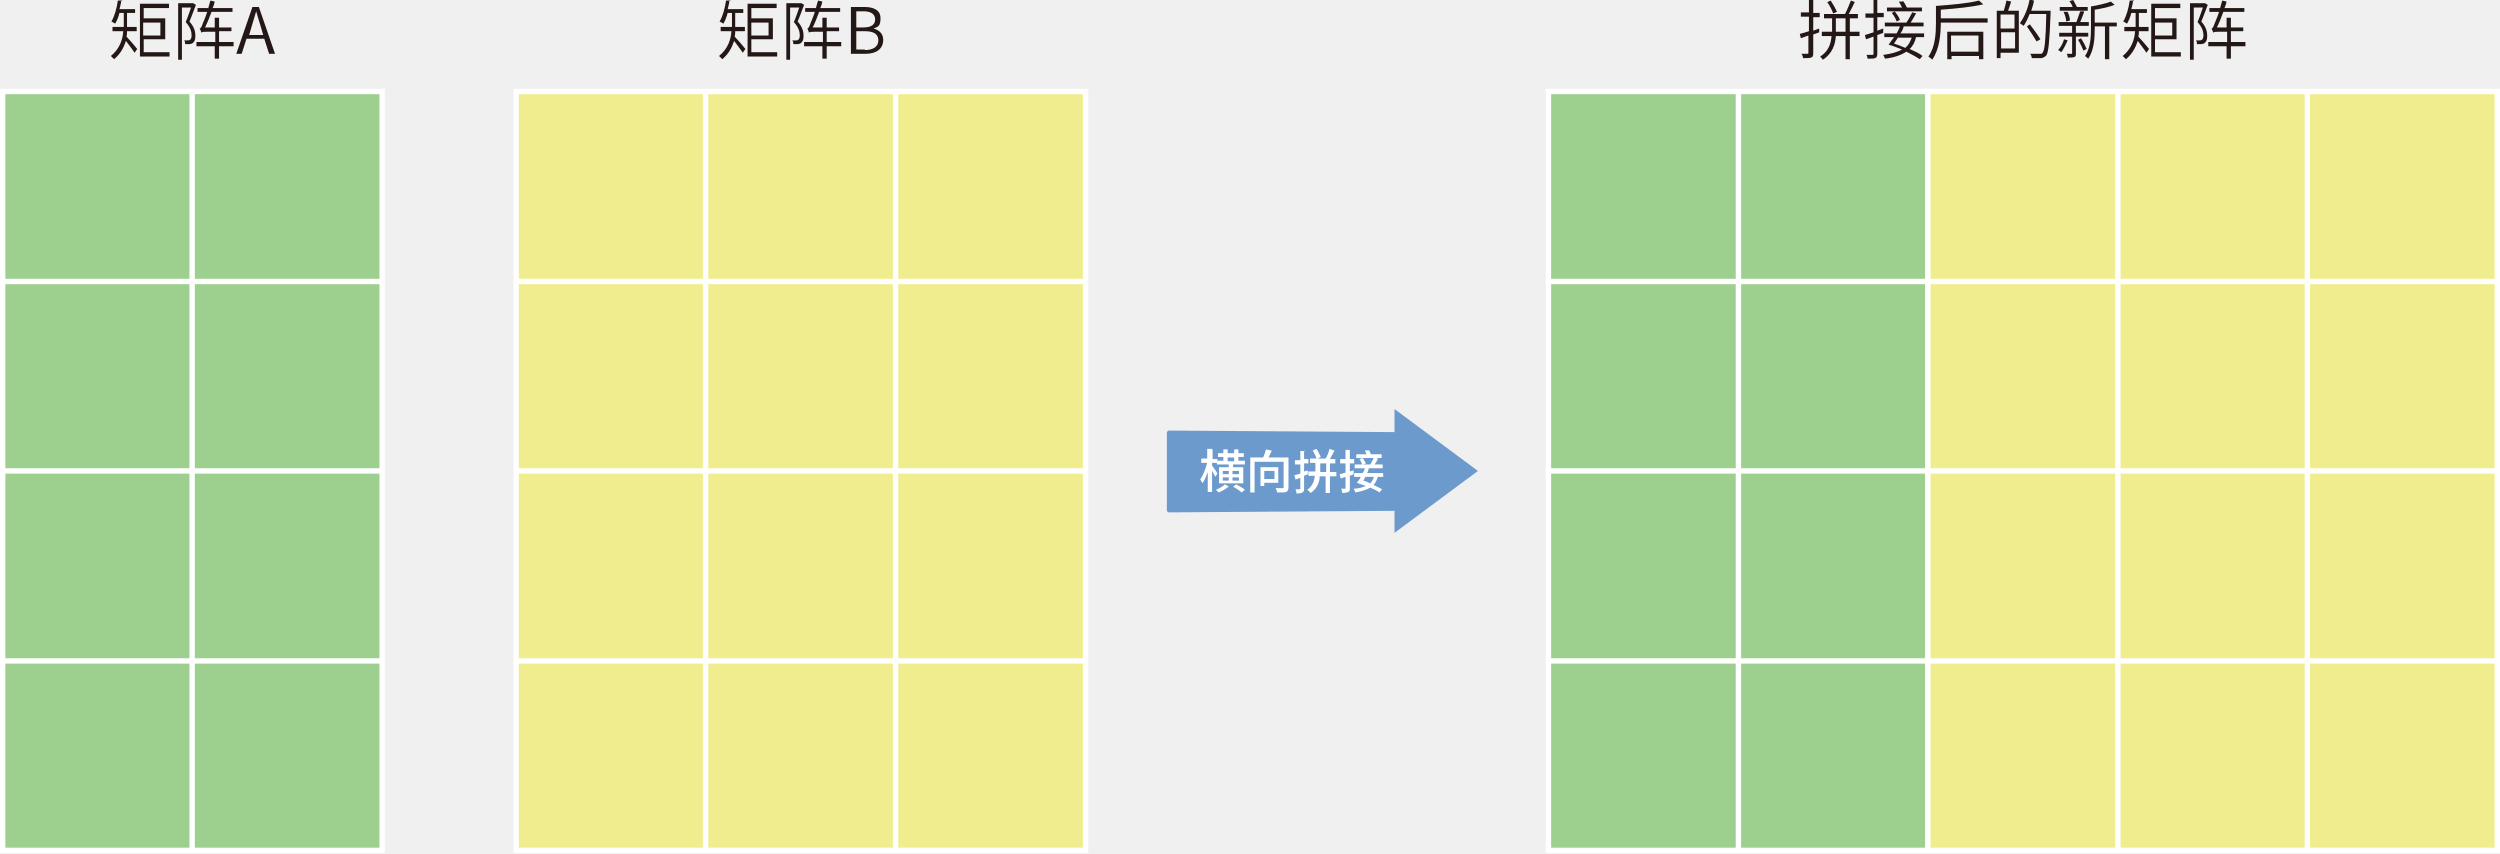
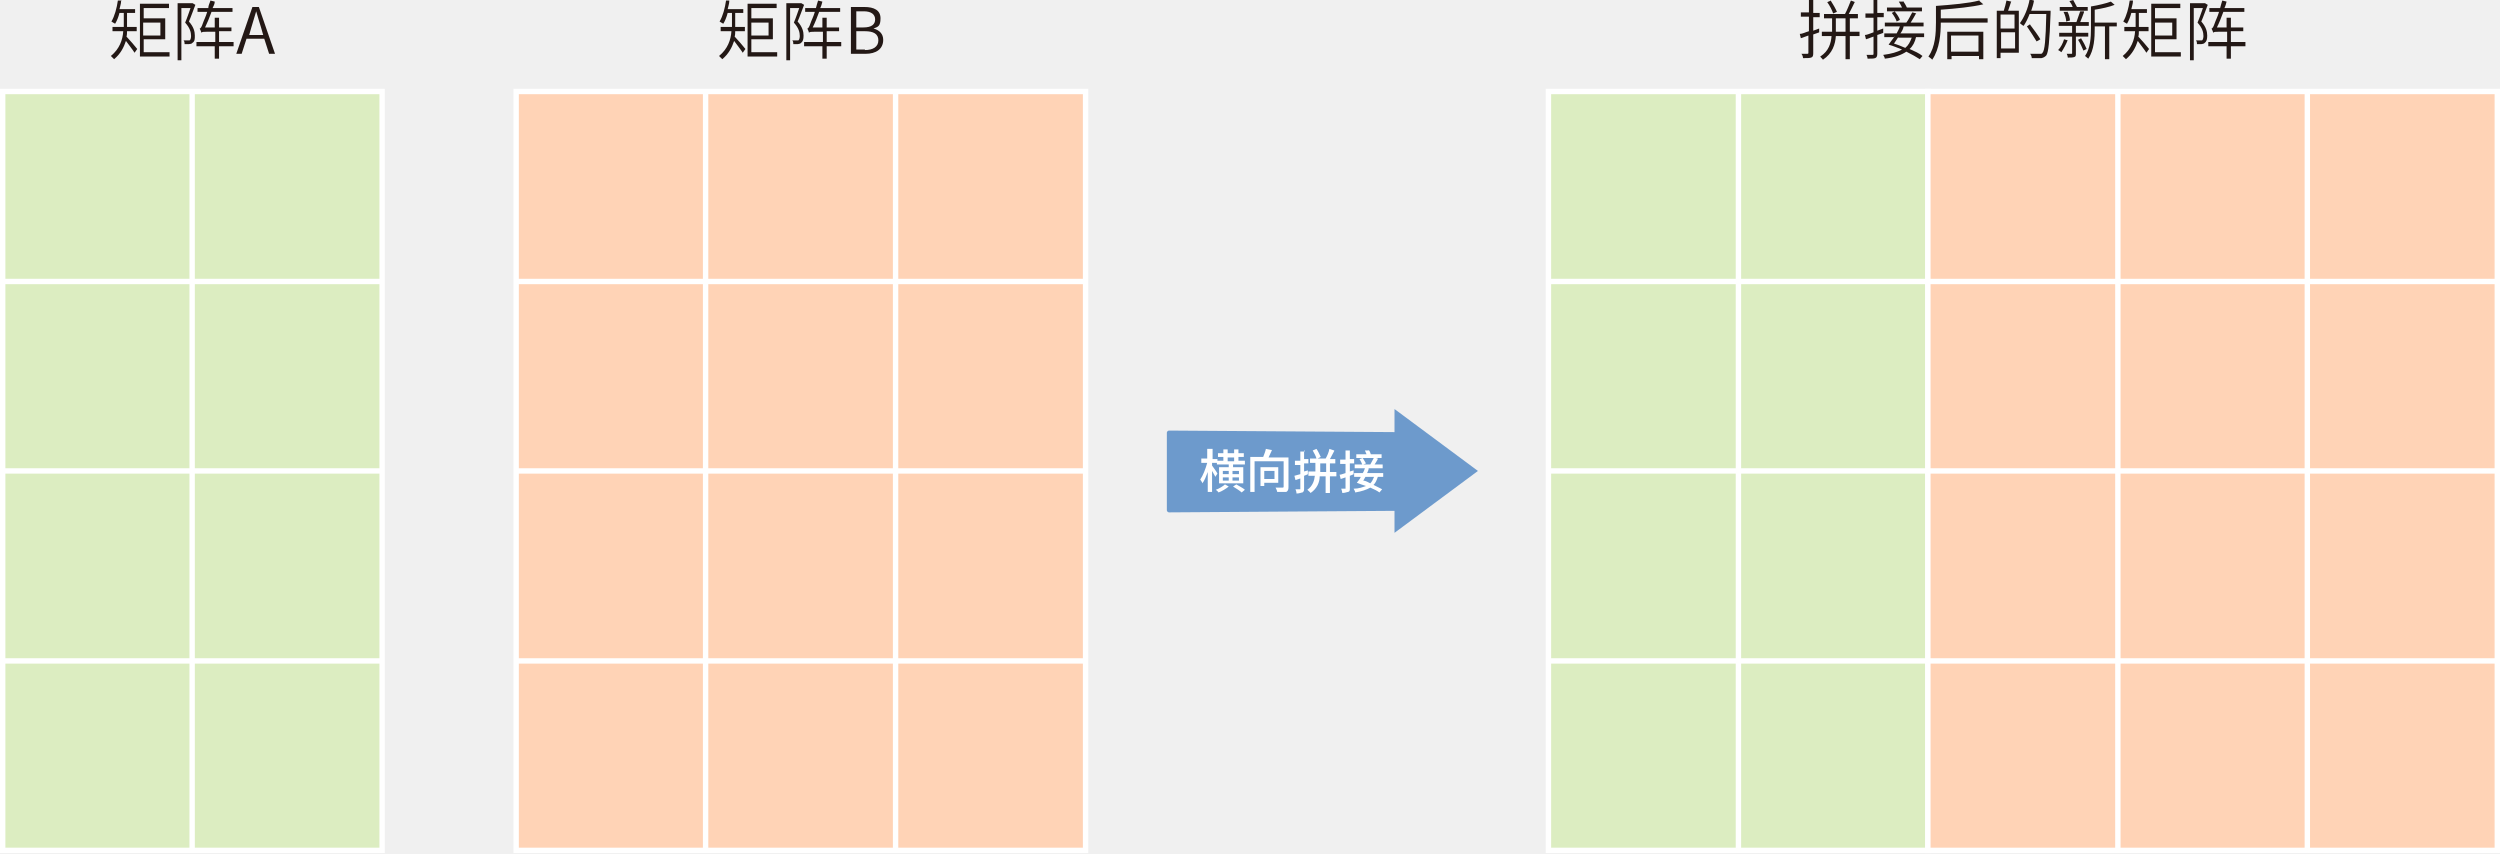
<svg xmlns="http://www.w3.org/2000/svg" id="_图层_1" version="1.1" viewBox="0 0 464.5 158.5">
  <defs>
    <style>
      .st0 {
        fill: #231815;
      }

      .st1 {
-         fill: #9dcf8e;
+         fill: #fff;
      }

-       .st1, .st2, .st3 {
+       .st2 {
+         fill: #6d9acc;
+       }
+ 
+       .st3 {
+         fill: #ffd3b6;
+       }
+ 
+       .st3, .st4 {
        stroke: #fff;
        stroke-miterlimit: 10;
      }

      .st4 {
-         fill: #fff;
-       }
- 
-       .st2 {
-         fill: none;
-       }
- 
-       .st5 {
-         fill: #6d9acc;
-       }
- 
-       .st3 {
-         fill: #efed8d;
+         fill: #dcedc1;
      }
    </style>
  </defs>
  <g>
-     <g>
-       <rect class="st1" x=".5" y="17" width="70.5" height="141" />
-       <line class="st2" x1=".5" y1="122.8" x2="71" y2="122.8" />
-       <line class="st2" x1=".5" y1="87.5" x2="71" y2="87.5" />
-       <line class="st2" x1=".5" y1="52.3" x2="71" y2="52.3" />
-       <line class="st2" x1="35.7" y1="17" x2="35.7" y2="158" />
-     </g>
-     <g>
-       <path class="st0" d="M22.5.2c0,.5-.2,1-.3,1.5h2.9v.7h-1.5v2.6h1.8v.8h-1.8c0,.3,0,.7-.1,1,.4.4,1.7,1.9,2,2.3l-.5.7c-.3-.5-1.1-1.5-1.6-2.2-.4,1.2-1,2.4-2.2,3.4-.1-.1-.4-.4-.6-.6,1.6-1.3,2.2-3,2.3-4.6h-2v-.8h2.1v-2.6h-.8c-.2.8-.5,1.5-.8,2-.1-.1-.5-.3-.7-.4.6-1,1-2.5,1.2-3.9h.8c0,.1,0,.1,0,.1ZM31.2,1.5h-4.5v1.9h4v3.9h-4v2.4h4.8v.8h-5.5V.7h5.4v.8h0ZM26.6,6.6h3.2v-2.4h-3.2v2.4Z" />
-       <path class="st0" d="M35.8.6h.1s.5.3.5.3c-.4,1-.8,2.2-1.2,3.1.9,1,1.1,1.9,1.1,2.6s-.1,1.1-.5,1.4c-.1.1-.4.2-.6.2s-.6,0-.8,0c0-.2,0-.5-.2-.7.3,0,.5,0,.7,0,.1,0,.3,0,.4-.1.2-.1.3-.5.3-.8,0-.7-.2-1.5-1.1-2.5.4-.9.7-1.9,1-2.7h-1.7v9.7h-.7V.6h2.7,0ZM40,7.9v-2h-1.6c-.5,0-.9,0-1,.2,0-.2-.2-.6-.3-.8.2,0,.4-.4.6-1,.1-.3.5-1.1.8-2.1h-1.8v-.7h2c.1-.5.3-1,.4-1.4l.8.2c-.1.4-.2.8-.4,1.2h3.7v.7h-3.9c-.4,1.1-.8,2.1-1.2,2.9h1.8v-1.8h.8v1.8h2.3v.7h-2.3v2h2.7v.8h-2.7v2.3h-.8v-2.3h-3.4v-.8h3.4,0Z" />
-       <path class="st0" d="M47,1.3h1.1l3,8.7h-1.1l-.9-2.8h-3.3l-.9,2.8h-1l3-8.7h0ZM48.9,6.5l-.4-1.4c-.3-1-.6-1.9-.9-3h0c-.3,1-.6,2-.9,3l-.4,1.4h2.8,0Z" />
-     </g>
+     <rect class="st4" x=".5" y="17" width="70.5" height="141" />
+     <line class="st4" x1=".5" y1="122.8" x2="71" y2="122.8" />
+     <line class="st4" x1=".5" y1="87.5" x2="71" y2="87.5" />
+     <line class="st4" x1=".5" y1="52.3" x2="71" y2="52.3" />
+     <line class="st4" x1="35.7" y1="17" x2="35.7" y2="158" />
  </g>
  <g>
-     <g>
-       <rect class="st3" x="95.9" y="17" width="105.8" height="141" />
-       <line class="st2" x1="95.9" y1="122.8" x2="201.7" y2="122.8" />
-       <line class="st2" x1="95.9" y1="87.5" x2="201.7" y2="87.5" />
-       <line class="st2" x1="95.9" y1="52.3" x2="201.7" y2="52.3" />
-       <line class="st2" x1="166.4" y1="17" x2="166.4" y2="158" />
-       <line class="st2" x1="131.1" y1="17" x2="131.1" y2="158" />
-     </g>
-     <g>
-       <path class="st0" d="M135.5.2c0,.5-.2,1-.3,1.5h2.9v.7h-1.5v2.6h1.8v.8h-1.8c0,.3,0,.7-.1,1,.4.4,1.7,1.9,2,2.3l-.5.7c-.3-.5-1.1-1.5-1.6-2.2-.4,1.2-1,2.4-2.2,3.4-.1-.1-.4-.4-.6-.6,1.6-1.3,2.2-3,2.3-4.6h-2v-.8h2.1v-2.6h-.8c-.2.8-.5,1.5-.8,2-.1-.1-.5-.3-.7-.4.6-1,1-2.5,1.2-3.9h.8c0,.1,0,.1,0,.1ZM144.1,1.5h-4.5v1.9h4v3.9h-4v2.4h4.8v.8h-5.5V.7h5.4v.8h0ZM139.6,6.6h3.2v-2.4h-3.2v2.4Z" />
-       <path class="st0" d="M148.8.6h.1s.5.3.5.3c-.4,1-.8,2.2-1.2,3.1.9,1,1.1,1.9,1.1,2.6s-.1,1.1-.5,1.4c-.1.1-.4.2-.6.2s-.6,0-.8,0c0-.2,0-.5-.2-.7.3,0,.5,0,.7,0,.1,0,.3,0,.4-.1.2-.1.3-.5.3-.8,0-.7-.2-1.5-1.1-2.5.4-.9.7-1.9,1-2.7h-1.7v9.7h-.7V.6h2.7,0ZM152.9,7.9v-2h-1.6c-.5,0-.9,0-1,.2,0-.2-.2-.6-.3-.8.2,0,.4-.4.6-1,.1-.3.5-1.1.8-2.1h-1.8v-.7h2c.1-.5.3-1,.4-1.4l.8.2c-.1.4-.2.8-.4,1.2h3.7v.7h-3.9c-.4,1.1-.8,2.1-1.2,2.9h1.8v-1.8h.8v1.8h2.3v.7h-2.3v2h2.7v.8h-2.7v2.3h-.8v-2.3h-3.4v-.8h3.4,0Z" />
-       <path class="st0" d="M158.1,1.3h2.5c1.8,0,3,.6,3,2.1s-.5,1.6-1.3,1.9h0c1.1.3,1.8,1,1.8,2.1,0,1.7-1.3,2.6-3.3,2.6h-2.7V1.3h0ZM160.4,5.1c1.6,0,2.2-.6,2.2-1.5s-.7-1.5-2.1-1.5h-1.4v3h1.4,0ZM160.7,9.3c1.5,0,2.5-.6,2.5-1.8s-.9-1.7-2.5-1.7h-1.6v3.4h1.6Z" />
-     </g>
+     <path class="st0" d="M22.5.2c0,.5-.2,1-.3,1.5h2.9v.7h-1.5v2.6h1.8v.8h-1.8c0,.3,0,.7-.1,1,.4.4,1.7,1.9,2,2.3l-.5.7c-.3-.5-1.1-1.5-1.6-2.2-.4,1.2-1,2.4-2.2,3.4l-.6-.6c1.6-1.3,2.2-3,2.3-4.6h-2v-.8h2.1v-2.6h-.8c-.2.8-.5,1.5-.8,2-.1,0-.5-.3-.7-.4.6-1,1-2.5,1.2-3.9h.8s-.2,0-.2.1ZM31.2,1.5h-4.5v1.9h4v3.9h-4v2.4h4.8v.8h-5.5V.7h5.4v.8s-.2,0-.2,0ZM26.6,6.6h3.2v-2.4h-3.2v2.4Z" />
+     <path class="st0" d="M35.8.6h0l.5.3c-.4,1-.8,2.2-1.2,3.1.9,1,1.1,1.9,1.1,2.6s0,1.1-.5,1.4c0,.1-.4.2-.6.2h-.8c0-.2,0-.5-.2-.7h1.1c.2,0,.3-.5.3-.8,0-.7-.2-1.5-1.1-2.5.4-.9.7-1.9,1-2.7h-1.7v9.7h-.7V.6h2.8ZM40,7.9v-2h-1.6c-.5,0-.9,0-1,.2,0-.2-.2-.6-.3-.8.2,0,.4-.4.6-1s.5-1.1.8-2.1h-1.8v-.7h2c0-.5.3-1,.4-1.4l.8.2c0,.4-.2.8-.4,1.2h3.7v.7h-3.9c-.4,1.1-.8,2.1-1.2,2.9h1.8v-1.8h.8v1.8h2.3v.7h-2.3v2h2.7v.8h-2.7v2.3h-.8v-2.3h-3.4v-.8h3.5Z" />
+     <path class="st0" d="M47,1.3h1.1l3,8.7h-1.1l-.9-2.8h-3.3l-.9,2.8h-1l3-8.7s0,0,.1,0ZM48.9,6.5l-.4-1.4c-.3-1-.6-1.9-.9-3h0c-.3,1-.6,2-.9,3l-.4,1.4h2.8s-.2,0-.2,0Z" />
  </g>
  <g>
-     <g>
-       <g>
-         <rect class="st1" x="287.7" y="17" width="70.5" height="141" />
-         <line class="st2" x1="287.7" y1="122.8" x2="358.2" y2="122.8" />
-         <line class="st2" x1="287.7" y1="87.5" x2="358.2" y2="87.5" />
-         <line class="st2" x1="287.7" y1="52.3" x2="358.2" y2="52.3" />
-         <line class="st2" x1="323" y1="17" x2="323" y2="158" />
-       </g>
-       <g>
-         <rect class="st3" x="358.2" y="17" width="105.8" height="141" />
-         <line class="st2" x1="358.2" y1="122.8" x2="464" y2="122.8" />
-         <line class="st2" x1="358.2" y1="87.5" x2="464" y2="87.5" />
-         <line class="st2" x1="358.2" y1="52.3" x2="464" y2="52.3" />
-         <line class="st2" x1="428.7" y1="17" x2="428.7" y2="158" />
-         <line class="st2" x1="393.5" y1="17" x2="393.5" y2="158" />
-       </g>
-     </g>
-     <g>
-       <path class="st0" d="M336.9,0v2.4h1.2v.8h-1.2v2.5l1.1-.4v.7c.1,0-1.1.4-1.1.4v3.5c0,.5-.1.7-.4.8-.3.1-.7.1-1.5.1,0-.2-.1-.6-.3-.8h1.1c.1,0,.2,0,.2-.2v-3.2l-1.4.5-.2-.8c.5-.1,1-.3,1.7-.5v-2.7h-1.5v-.8h1.5V0h.8ZM344.6.4c-.3.7-.8,1.6-1.1,2.2h1.7v.8h-1.5v2.5h1.8v.8h-1.8v4.3h-.8v-4.3h-1.8c-.1,1.5-.6,3.2-2.4,4.4-.1-.2-.4-.4-.5-.6,1.6-1,2-2.5,2.1-3.8h-1.8v-.8h1.9v-2.5h-1.5v-.8h3.9c.4-.7.8-1.8,1.1-2.5l.8.3h0ZM340.2.2c.4.6.9,1.5,1.1,2l-.7.3c-.2-.6-.6-1.4-1.1-2.1l.7-.3h0ZM341.1,3.4v2.5h1.8v-2.5h-1.8Z" />
-       <path class="st0" d="M348.8,0v2.4h1.2v.8h-1.2v2.5l1.1-.4v.8c.1,0-1.1.4-1.1.4v3.5c0,.4-.1.7-.4.8-.3.1-.7.1-1.4.1,0-.2-.1-.5-.2-.7.5,0,.9,0,1.1,0,.1,0,.2,0,.2-.2v-3.2l-1.4.5-.2-.8c.4-.1,1-.3,1.6-.5v-2.7h-1.5v-.8h1.5V0h.7,0ZM351.9,6.9h-1.8v-.7h2.3c.2-.4.5-.9.6-1.3h.7c-.1.5-.3.9-.6,1.3h4.4v.7h-1.5c-.2.9-.6,1.7-1.2,2.2.9.4,1.8.8,2.4,1.3l-.5.6c-.6-.4-1.5-.9-2.5-1.4-.9.6-2.2,1.1-4,1.3,0-.2-.2-.5-.3-.7,1.5-.2,2.6-.5,3.5-1-.8-.3-1.7-.7-2.5-.9.3-.4.7-1,1.1-1.5h0ZM356,2.5c-.3.6-.7,1.2-1,1.7h2.4v.7h-7.2v-.7h4c.4-.5.8-1.4,1.1-1.9l.8.2h0ZM353.6.2c.3.4.5.8.7,1.2h2.8v.7h-6.5v-.7h2.8c-.2-.4-.4-.8-.6-1.1h.7c0-.1,0-.1,0-.1ZM352.1,2.2c.4.5.8,1.1.9,1.5l-.6.3c-.1-.4-.5-1.1-.9-1.6l.6-.3ZM352.7,6.9c-.3.4-.5.8-.8,1.2.7.2,1.4.5,2.1.8.6-.5.9-1.1,1.2-1.9h-2.5,0Z" />
-       <path class="st0" d="M367.8.2l.7.6c-2.1.5-5.1.8-7.9,1v1.6h8.7v.8h-8.7c0,2-.2,4.9-1.6,6.9-.1-.2-.5-.4-.7-.6,1.3-1.8,1.4-4.4,1.4-6.3V1.1c2.8-.2,6.2-.5,8-1h0ZM368.5,5.9v5.1h-.8v-.6h-5.1v.6h-.8v-5.1h6.7ZM367.6,9.6v-3h-5.1v3h5.1Z" />
-       <path class="st0" d="M373.7.2c-.2.6-.4,1.3-.6,1.8h2v7.8h-3.4v1h-.7V2h1.3c.2-.6.4-1.4.5-1.9l.9.2h0ZM371.7,5.3h2.6v-2.6h-2.6v2.6ZM374.4,9v-3h-2.6v3h2.6ZM377.9.2c-.1.6-.3,1.2-.5,1.8h3.6v.4c-.2,5.5-.4,7.3-.8,7.9-.3.3-.5.4-.9.5-.4,0-1.1,0-1.8,0,0-.2-.1-.6-.3-.8.8,0,1.5,0,1.8,0s.4,0,.5-.2c.4-.4.6-2.3.7-7.2h-3.1c-.3.8-.7,1.6-1.1,2.2-.1-.1-.5-.3-.7-.5.8-1.1,1.5-2.7,1.8-4.4l.8.2h0ZM377.2,4.6c.7.9,1.5,2,1.9,2.7l-.7.4c-.4-.7-1.2-1.9-1.8-2.8l.6-.4h0Z" />
-       <path class="st0" d="M384.2,7.4c-.3.8-.8,1.7-1.2,2.3-.1-.1-.4-.3-.6-.4.5-.5.9-1.3,1.1-2l.7.2h0ZM387.2,2.3c-.2.6-.5,1.3-.7,1.8h1.6v.7h-2.4v1.3h2.3v.7h-2.3v3.1c0,.4,0,.6-.3.7-.3.1-.7.1-1.2.1,0-.2-.1-.5-.2-.7h.9c.1,0,.1,0,.1-.1v-3.1h-2.4v-.7h2.4v-1.3h-2.5v-.7h3.3c.2-.6.5-1.4.7-2h.7v.2ZM385.2,0c.2.4.5.9.7,1.3h2v.7h-5.2v-.7h2.4c-.1-.4-.4-.8-.6-1.1l.7-.2ZM384.1,2.1c.3.5.5,1.3.5,1.7l-.7.2c0-.5-.2-1.2-.5-1.8h.7ZM386.7,7.2c.4.6.8,1.4,1,1.9l-.6.3c-.2-.5-.6-1.4-1-2l.6-.3h0ZM392.2.3l.7.6c-1,.4-2.4.7-3.7.9v2.4h4.1v.7h-1.4v6.1h-.8v-6.1h-1.9v.4c0,1.7-.1,4-1.2,5.6-.1-.1-.5-.4-.6-.5,1-1.4,1.1-3.5,1.1-5.1V1.2c1.3-.2,2.9-.6,3.7-.9h0Z" />
-       <path class="st0" d="M396.3.2c0,.5-.2,1-.3,1.5h2.9v.7h-1.5v2.6h1.8v.8h-1.8c0,.3,0,.7-.1,1,.4.4,1.7,1.9,2,2.3l-.5.7c-.3-.5-1.1-1.5-1.6-2.2-.4,1.2-1,2.4-2.2,3.4-.1-.1-.4-.4-.6-.6,1.6-1.3,2.2-3,2.3-4.6h-2v-.8h2.1v-2.6h-.8c-.2.8-.5,1.5-.8,2-.1-.1-.5-.3-.7-.4.6-1,1-2.5,1.2-3.9h.8c0,.1,0,.1,0,.1ZM404.9,1.5h-4.5v1.9h4v3.9h-4v2.4h4.8v.8h-5.5V.7h5.4v.8h0ZM400.4,6.6h3.2v-2.4h-3.2v2.4Z" />
-       <path class="st0" d="M409.6.6h.1s.5.3.5.3c-.4,1-.8,2.2-1.2,3.1.9,1,1.1,1.9,1.1,2.6s-.1,1.1-.5,1.4c-.1.1-.4.2-.6.2s-.6,0-.8,0c0-.2,0-.5-.2-.7.3,0,.5,0,.7,0,.1,0,.3,0,.4-.1.2-.1.3-.5.3-.8,0-.7-.2-1.5-1.1-2.5.4-.9.7-1.9,1-2.7h-1.7v9.7h-.7V.6h2.7,0ZM413.8,7.9v-2h-1.6c-.5,0-.9,0-1,.2,0-.2-.2-.6-.3-.8.2,0,.4-.4.6-1,.1-.3.5-1.1.8-2.1h-1.8v-.7h2c.1-.5.3-1,.4-1.4l.8.2c-.1.4-.2.8-.4,1.2h3.7v.7h-3.9c-.4,1.1-.8,2.1-1.2,2.9h1.8v-1.8h.8v1.8h2.3v.7h-2.3v2h2.7v.8h-2.7v2.3h-.8v-2.3h-3.4v-.8h3.4,0Z" />
-     </g>
+     <rect class="st3" x="95.9" y="17" width="105.8" height="141" />
+     <line class="st3" x1="95.9" y1="122.8" x2="201.7" y2="122.8" />
+     <line class="st3" x1="95.9" y1="87.5" x2="201.7" y2="87.5" />
+     <line class="st3" x1="95.9" y1="52.3" x2="201.7" y2="52.3" />
+     <line class="st3" x1="166.4" y1="17" x2="166.4" y2="158" />
+     <line class="st3" x1="131.1" y1="17" x2="131.1" y2="158" />
  </g>
-   <path class="st5" d="M261.1,94.9l-43.9.3c-.2,0-.4-.2-.4-.4v-14.4c0-.2.2-.4.4-.4l43.9.3c.2,0,.4.2.4.4v13.9c0,.2-.2.4-.4.4h0Z" />
-   <polygon class="st5" points="274.6 87.5 259.1 99 259.1 76 274.6 87.5" />
  <g>
-     <path class="st4" d="M225.3,83.5v1.8h.9v.3h1.1v-.7h-1v-.7h1v-.7h.8v.7h1.2v-.7h.8v.7h1v.7h-1v.7h1.2v.7h-2.2v.5h1.9v3h-4.5v-3h1.8v-.5h-2.2v-.3h-.9v.5c.2.3.9,1.2,1,1.5l-.4.6c-.1-.3-.4-.7-.6-1.1v3.9h-.8v-3.7c-.3.8-.6,1.6-1,2.1,0-.2-.3-.5-.4-.7.5-.7,1-2,1.3-3.1h-1.1v-.8h1.1v-1.8h.8ZM228.3,90.4c-.5.4-1.3.9-1.9,1.1-.1-.2-.4-.4-.5-.5.6-.2,1.4-.7,1.7-1l.7.4ZM227.2,88.1h1.1v-.6h-1.1v.6ZM227.2,89.3h1.1v-.6h-1.1v.6ZM229.3,85.7v-.7h-1.2v.7h1.2ZM229,88.1h1.2v-.6h-1.2v.6ZM229,89.3h1.2v-.6h-1.2v.6ZM229.7,90c.5.3,1.3.7,1.6,1l-.6.5c-.3-.3-1.1-.8-1.6-1.1l.6-.4Z" />
-     <path class="st4" d="M236.3,83.7c-.2.4-.4.9-.6,1.3h3.7v5.5c0,.5-.1.7-.4.9-.3.1-.9.1-1.7.1,0-.2-.2-.6-.3-.8.6,0,1.2,0,1.3,0,.2,0,.2,0,.2-.2v-4.7h-5.4v5.7h-.8v-6.5h2.4c.2-.5.4-1,.5-1.5l1,.2ZM237.5,86.8v2.9h-2.6v.6h-.7v-3.5h3.4ZM234.9,89h1.9v-1.5h-1.9v1.5Z" />
-     <path class="st4" d="M242.3,83.6v1.7h.8v.8h-.8v1.5l.7-.2v.7c.1,0-.7.3-.7.3v2.3c0,.4,0,.6-.3.8-.2.1-.6.2-1.1.2,0-.2-.1-.6-.2-.8.3,0,.7,0,.8,0,.1,0,.1,0,.1-.1v-2l-.9.3-.2-.8,1.1-.3v-1.7h-1v-.8h1v-1.7h.8ZM247.9,83.8c-.3.5-.5,1-.8,1.5h1v.8h-1v1.6h1.2v.8h-1.2v3.1h-.8v-3.1h-1.1c0,1.1-.5,2.3-1.7,3.1-.1-.2-.4-.4-.6-.6,1-.7,1.3-1.7,1.4-2.6h-1.2v-.8h1.3v-1.6h-1v-.8h1.2c-.1-.4-.4-1-.7-1.5l.7-.3c.3.4.6,1.1.8,1.5l-.6.3h1.5c.3-.5.6-1.2.7-1.8l.9.3ZM245.3,86.1v1.6h1.1v-1.6h-1.1Z" />
-     <path class="st4" d="M250.8,83.6v1.7h.8v.8h-.8v1.5l.7-.2v.7c.1,0-.7.3-.7.3v2.3c0,.4,0,.6-.3.7-.2.1-.6.2-1.1.2,0-.2-.1-.5-.2-.8.3,0,.6,0,.7,0s.1,0,.1-.1v-2.1l-.9.3-.2-.8c.3,0,.7-.2,1.1-.3v-1.7h-1v-.8h1v-1.7h.7ZM252.8,88.6h-1.2v-.7h1.6c.2-.3.3-.6.4-.9h.7c0,.4-.2.6-.3.9h3v.7h-1c-.2.6-.4,1.1-.8,1.5.6.3,1.2.6,1.6.8l-.5.6c-.4-.3-1-.6-1.7-.9-.7.4-1.6.7-2.8.9,0-.2-.2-.5-.3-.7,1,0,1.7-.3,2.3-.5-.6-.2-1.2-.4-1.7-.6.2-.3.5-.6.7-1ZM256,85.3c-.2.4-.4.7-.6,1h1.5v.7h-5.2v-.7h1.4c-.1-.3-.3-.7-.5-1l.6-.2c.2.3.5.8.6,1l-.5.2h1.3c.2-.4.5-.9.7-1.3l.7.2ZM254.3,83.6c.2.2.3.5.4.8h2v.7h-4.7v-.7h1.9c-.1-.2-.2-.5-.3-.7h.8ZM253.7,88.6c-.1.2-.3.5-.4.7.4.1.9.3,1.3.5.3-.3.5-.7.7-1.2h-1.5Z" />
+     <path class="st0" d="M135.5.2c0,.5-.2,1-.3,1.5h2.9v.7h-1.5v2.6h1.8v.8h-1.8c0,.3,0,.7-.1,1,.4.4,1.7,1.9,2,2.3l-.5.7c-.3-.5-1.1-1.5-1.6-2.2-.4,1.2-1,2.4-2.2,3.4-.1-.1-.4-.4-.6-.6,1.6-1.3,2.2-3,2.3-4.6h-2v-.8h2.1v-2.6h-.8c-.2.8-.5,1.5-.8,2-.1,0-.5-.3-.7-.4.6-1,1-2.5,1.2-3.9h.8-.2q0,0,0,.1ZM144.1,1.5h-4.5v1.9h4v3.9h-4v2.4h4.8v.8h-5.5V.7h5.4v.8h-.2ZM139.6,6.6h3.2v-2.4h-3.2v2.4Z" />
+     <path class="st0" d="M148.8.6h.1l.5.3c-.4,1-.8,2.2-1.2,3.1.9,1,1.1,1.9,1.1,2.6s-.1,1.1-.5,1.4c-.1.1-.4.2-.6.2h-.8c0-.2,0-.5-.2-.7h1.1c.2,0,.3-.5.3-.8,0-.7-.2-1.5-1.1-2.5.4-.9.7-1.9,1-2.7h-1.7v9.7h-.7V.6h2.7ZM152.9,7.9v-2h-1.6c-.5,0-.9,0-1,.2,0-.2-.2-.6-.3-.8.2,0,.4-.4.6-1s.5-1.1.8-2.1h-1.8v-.7h2c.1-.5.3-1,.4-1.4l.8.2c-.1.4-.2.8-.4,1.2h3.7v.7h-3.9c-.4,1.1-.8,2.1-1.2,2.9h1.8v-1.8h.8v1.8h2.3v.7h-2.3v2h2.7v.8h-2.7v2.3h-.8v-2.3h-3.4v-.8h3.5,0Z" />
+     <path class="st0" d="M158.1,1.3h2.5c1.8,0,3,.6,3,2.1s-.5,1.6-1.3,1.9h0c1.1.3,1.8,1,1.8,2.1,0,1.7-1.3,2.6-3.3,2.6h-2.7V1.3h0ZM160.4,5.1c1.6,0,2.2-.6,2.2-1.5s-.7-1.5-2.1-1.5h-1.4v3h1.4,0ZM160.7,9.3c1.5,0,2.5-.6,2.5-1.8s-.9-1.7-2.5-1.7h-1.6v3.4h1.6Z" />
+   </g>
+   <g>
+     <rect class="st4" x="287.7" y="17" width="70.5" height="141" />
+     <line class="st4" x1="287.7" y1="122.8" x2="358.2" y2="122.8" />
+     <line class="st4" x1="287.7" y1="87.5" x2="358.2" y2="87.5" />
+     <line class="st4" x1="287.7" y1="52.3" x2="358.2" y2="52.3" />
+     <line class="st4" x1="323" y1="17" x2="323" y2="158" />
+   </g>
+   <g>
+     <rect class="st3" x="358.2" y="17" width="105.8" height="141" />
+     <line class="st3" x1="358.2" y1="122.8" x2="464" y2="122.8" />
+     <line class="st3" x1="358.2" y1="87.5" x2="464" y2="87.5" />
+     <line class="st3" x1="358.2" y1="52.3" x2="464" y2="52.3" />
+     <line class="st3" x1="428.7" y1="17" x2="428.7" y2="158" />
+     <line class="st3" x1="393.5" y1="17" x2="393.5" y2="158" />
+   </g>
+   <g>
+     <path class="st0" d="M336.9,0v2.4h1.2v.8h-1.2v2.5l1.1-.4v.7c.1,0-1.1.4-1.1.4v3.5c0,.5-.1.7-.4.8s-.7.1-1.5.1c0-.2-.1-.6-.3-.8h1.1c.1,0,.2,0,.2-.2v-3.2l-1.4.5-.2-.8c.5,0,1-.3,1.7-.5v-2.7h-1.5v-.8h1.5V0h.8,0ZM344.6.4c-.3.7-.8,1.6-1.1,2.2h1.7v.8h-1.5v2.5h1.8v.8h-1.8v4.3h-.8v-4.3h-1.8c-.1,1.5-.6,3.2-2.4,4.4-.1-.2-.4-.4-.5-.6,1.6-1,2-2.5,2.1-3.8h-1.8v-.8h1.9v-2.5h-1.5v-.8h3.9c.4-.7.8-1.8,1.1-2.5l.8.3h-.1ZM340.2.2c.4.6.9,1.5,1.1,2l-.7.3c-.2-.6-.6-1.4-1.1-2.1l.7-.3h0ZM341.1,3.4v2.5h1.8v-2.5h-1.8Z" />
+     <path class="st0" d="M348.8,0v2.4h1.2v.8h-1.2v2.5l1.1-.4v.8c.1,0-1.1.4-1.1.4v3.5c0,.4-.1.7-.4.8s-.7.1-1.4.1c0-.2-.1-.5-.2-.7h1.1c.1,0,.2,0,.2-.2v-3.2l-1.4.5-.2-.8c.4,0,1-.3,1.6-.5v-2.7h-1.5v-.8h1.5V0h.7,0ZM351.9,6.9h-1.8v-.7h2.3c.2-.4.5-.9.6-1.3h.7c-.1.5-.3.9-.6,1.3h4.4v.7h-1.5c-.2.9-.6,1.7-1.2,2.2.9.4,1.8.8,2.4,1.3l-.5.6c-.6-.4-1.5-.9-2.5-1.4-.9.6-2.2,1.1-4,1.3,0-.2-.2-.5-.3-.7,1.5-.2,2.6-.5,3.5-1-.8-.3-1.7-.7-2.5-.9.3-.4.7-1,1.1-1.5h-.1ZM356,2.5c-.3.6-.7,1.2-1,1.7h2.4v.7h-7.2v-.7h4c.4-.5.8-1.4,1.1-1.9l.8.2h0ZM353.6.2c.3.4.5.8.7,1.2h2.8v.7h-6.5v-.7h2.8c-.2-.4-.4-.8-.6-1.1h.7s.1,0,.1-.1ZM352.1,2.2c.4.5.8,1.1.9,1.5l-.6.3c-.1-.4-.5-1.1-.9-1.6l.6-.3h0ZM352.7,6.9c-.3.4-.5.8-.8,1.2.7.2,1.4.5,2.1.8.6-.5.9-1.1,1.2-1.9h-2.5Z" />
+     <path class="st0" d="M367.8.2l.7.6c-2.1.5-5.1.8-7.9,1v1.6h8.7v.8h-8.7c0,2-.2,4.9-1.6,6.9-.1-.2-.5-.4-.7-.6,1.3-1.8,1.4-4.4,1.4-6.3V1.1c2.8-.2,6.2-.5,8-1h.1ZM368.5,5.9v5.1h-.8v-.6h-5.1v.6h-.8v-5.1h6.7,0ZM367.6,9.6v-3h-5.1v3h5.1Z" />
+     <path class="st0" d="M373.7.2c-.2.6-.4,1.3-.6,1.8h2v7.8h-3.4v1h-.7V2h1.3c.2-.6.4-1.4.5-1.9l.9.2h0ZM371.7,5.3h2.6v-2.6h-2.6v2.6ZM374.4,9v-3h-2.6v3h2.6ZM377.9.2c-.1.6-.3,1.2-.5,1.8h3.6v.4c-.2,5.5-.4,7.3-.8,7.9-.3.3-.5.4-.9.5h-1.8c0-.2-.1-.6-.3-.8h1.8c.3,0,.4,0,.5-.2.4-.4.6-2.3.7-7.2h-3.1c-.3.8-.7,1.6-1.1,2.2-.1,0-.5-.3-.7-.5.8-1.1,1.5-2.7,1.8-4.4l.8.2h0ZM377.2,4.6c.7.9,1.5,2,1.9,2.7l-.7.4c-.4-.7-1.2-1.9-1.8-2.8l.6-.4h0Z" />
+     <path class="st0" d="M384.2,7.4c-.3.8-.8,1.7-1.2,2.3-.1-.1-.4-.3-.6-.4.5-.5.9-1.3,1.1-2l.7.2h0ZM387.2,2.3c-.2.6-.5,1.3-.7,1.8h1.6v.7h-2.4v1.3h2.3v.7h-2.3v3.1c0,.4,0,.6-.3.7-.3.1-.7.1-1.2.1,0-.2-.1-.5-.2-.7h.9c0,0,.1,0,.1-.1v-3.1h-2.4v-.7h2.4v-1.3h-2.5v-.7h3.3c.2-.6.5-1.4.7-2h.7s0,.2,0,.2ZM385.2,0c.2.4.5.9.7,1.3h2v.7h-5.2v-.7h2.4c-.1-.4-.4-.8-.6-1.1,0,0,.7-.2.7-.2ZM384.1,2.1c.3.5.5,1.3.5,1.7l-.7.2c0-.5-.2-1.2-.5-1.8h.7ZM386.7,7.2c.4.6.8,1.4,1,1.9l-.6.3c-.2-.5-.6-1.4-1-2l.6-.3h0ZM392.2.3l.7.6c-1,.4-2.4.7-3.7.9v2.4h4.1v.7h-1.4v6.1h-.8v-6.1h-1.9v.4c0,1.7-.1,4-1.2,5.6-.1-.1-.5-.4-.6-.5,1-1.4,1.1-3.5,1.1-5.1V1.2c1.3-.2,2.9-.6,3.7-.9h0Z" />
+     <path class="st0" d="M396.3.2c0,.5-.2,1-.3,1.5h2.9v.7h-1.5v2.6h1.8v.8h-1.8c0,.3,0,.7-.1,1,.4.4,1.7,1.9,2,2.3l-.5.7c-.3-.5-1.1-1.5-1.6-2.2-.4,1.2-1,2.4-2.2,3.4-.1-.1-.4-.4-.6-.6,1.6-1.3,2.2-3,2.3-4.6h-2v-.8h2.1v-2.6h-.8c-.2.8-.5,1.5-.8,2-.1,0-.5-.3-.7-.4.6-1,1-2.5,1.2-3.9h.8-.2q0,0,0,.1ZM404.9,1.5h-4.5v1.9h4v3.9h-4v2.4h4.8v.8h-5.5V.7h5.4v.8h-.2,0ZM400.4,6.6h3.2v-2.4h-3.2v2.4Z" />
+     <path class="st0" d="M409.6.6h.1l.5.3c-.4,1-.8,2.2-1.2,3.1.9,1,1.1,1.9,1.1,2.6s-.1,1.1-.5,1.4c-.1.1-.4.2-.6.2h-.8c0-.2,0-.5-.2-.7h1.1c.2,0,.3-.5.3-.8,0-.7-.2-1.5-1.1-2.5.4-.9.7-1.9,1-2.7h-1.7v9.7h-.7V.6h2.7ZM413.8,7.9v-2h-1.6c-.5,0-.9,0-1,.2,0-.2-.2-.6-.3-.8.2,0,.4-.4.6-1s.5-1.1.8-2.1h-1.8v-.7h2c.1-.5.3-1,.4-1.4l.8.2c-.1.4-.2.8-.4,1.2h3.7v.7h-3.9c-.4,1.1-.8,2.1-1.2,2.9h1.8v-1.8h.8v1.8h2.3v.7h-2.3v2h2.7v.8h-2.7v2.3h-.8v-2.3h-3.4v-.8h3.5Z" />
+   </g>
+   <path class="st2" d="M261.1,94.9l-43.9.3c-.2,0-.4-.2-.4-.4v-14.4c0-.2.2-.4.4-.4l43.9.3c.2,0,.4.2.4.4v13.9c0,.2-.2.4-.4.4h0Z" />
+   <polygon class="st2" points="274.6 87.5 259.1 99 259.1 76 274.6 87.5" />
+   <g>
+     <path class="st1" d="M225.3,83.5v1.8h.9v.3h1.1v-.7h-1v-.7h1v-.7h.8v.7h1.2v-.7h.8v.7h1v.7h-1v.7h1.2v.7h-2.2v.5h1.9v3h-4.5v-3h1.8v-.5h-2.2v-.3h-.9v.5c.2.3.9,1.2,1,1.5l-.4.6c-.1-.3-.4-.7-.6-1.1v3.9h-.8v-3.7c-.3.8-.6,1.6-1,2.1,0-.2-.3-.5-.4-.7.5-.7,1-2,1.3-3.1h-1.1v-.8h1.1v-1.8h1,0ZM228.3,90.4c-.5.4-1.3.9-1.9,1.1-.1-.2-.4-.4-.5-.5.6-.2,1.4-.7,1.7-1l.7.4ZM227.2,88.1h1.1v-.6h-1.1v.6ZM227.2,89.3h1.1v-.6h-1.1v.6ZM229.3,85.7v-.7h-1.2v.7h1.2ZM229,88.1h1.2v-.6h-1.2v.6ZM229,89.3h1.2v-.6h-1.2v.6ZM229.7,90c.5.3,1.3.7,1.6,1l-.6.5c-.3-.3-1.1-.8-1.6-1.1l.6-.4Z" />
+     <path class="st1" d="M236.3,83.7c-.2.4-.4.9-.6,1.3h3.7v5.5c0,.5-.1.7-.4.9h-1.7c0-.2-.2-.6-.3-.8h1.3c.1,0,.2,0,.2-.2v-4.7h-5.4v5.7h-.8v-6.5h2.4c.2-.5.4-1,.5-1.5l1,.2h.1ZM237.5,86.8v2.9h-2.6v.6h-.7v-3.5h3.4,0ZM234.9,89h1.9v-1.5h-1.9v1.5Z" />
+     <path class="st1" d="M242.3,83.6v1.7h.8v.8h-.8v1.5l.7-.2v.7c.1,0-.7.3-.7.3v2.3c0,.4,0,.6-.3.8-.2,0-.6.2-1.1.2,0-.2-.1-.6-.2-.8h.8c0,0,.1,0,.1,0v-2l-.9.3-.2-.8,1.1-.3v-1.7h-1v-.8h1v-1.7h.8v-.2h-.1ZM247.9,83.8c-.3.5-.5,1-.8,1.5h1v.8h-1v1.6h1.2v.8h-1.2v3.1h-.8v-3.1h-1.1c0,1.1-.5,2.3-1.7,3.1-.1-.2-.4-.4-.6-.6,1-.7,1.3-1.7,1.4-2.6h-1.2v-.8h1.3v-1.6h-1v-.8h1.2c-.1-.4-.4-1-.7-1.5l.7-.3c.3.4.6,1.1.8,1.5l-.6.3h1.5c.3-.5.6-1.2.7-1.8l.9.3h0ZM245.3,86.1v1.6h1.1v-1.6h-1.1Z" />
+     <path class="st1" d="M250.8,83.6v1.7h.8v.8h-.8v1.5l.7-.2v.7c.1,0-.7.3-.7.3v2.3c0,.4,0,.6-.3.7-.2,0-.6.2-1.1.2,0-.2-.1-.5-.2-.8h.7s0,0,.1,0v-2.1l-.9.3-.2-.8c.3,0,.7-.2,1.1-.3v-1.7h-1v-.8h1v-1.7h.8,0ZM252.8,88.6h-1.2v-.7h1.6c.2-.3.3-.6.4-.9h.7c0,.4-.2.6-.3.9h3v.7h-1c-.2.6-.4,1.1-.8,1.5.6.3,1.2.6,1.6.8l-.5.6c-.4-.3-1-.6-1.7-.9-.7.4-1.6.7-2.8.9,0-.2-.2-.5-.3-.7,1,0,1.7-.3,2.3-.5-.6-.2-1.2-.4-1.7-.6.2-.3.5-.6.7-1h0ZM256,85.3c-.2.4-.4.7-.6,1h1.5v.7h-5.2v-.7h1.4c-.1-.3-.3-.7-.5-1l.6-.2c.2.3.5.8.6,1l-.5.2h1.3c.2-.4.5-.9.7-1.3l.7.2h0ZM254.3,83.6c.2.2.3.5.4.8h2v.7h-4.7v-.7h1.9c-.1-.2-.2-.5-.3-.7h.8-.1ZM253.7,88.6c-.1.2-.3.5-.4.7.4,0,.9.3,1.3.5.3-.3.5-.7.7-1.2h-1.6Z" />
  </g>
</svg>
